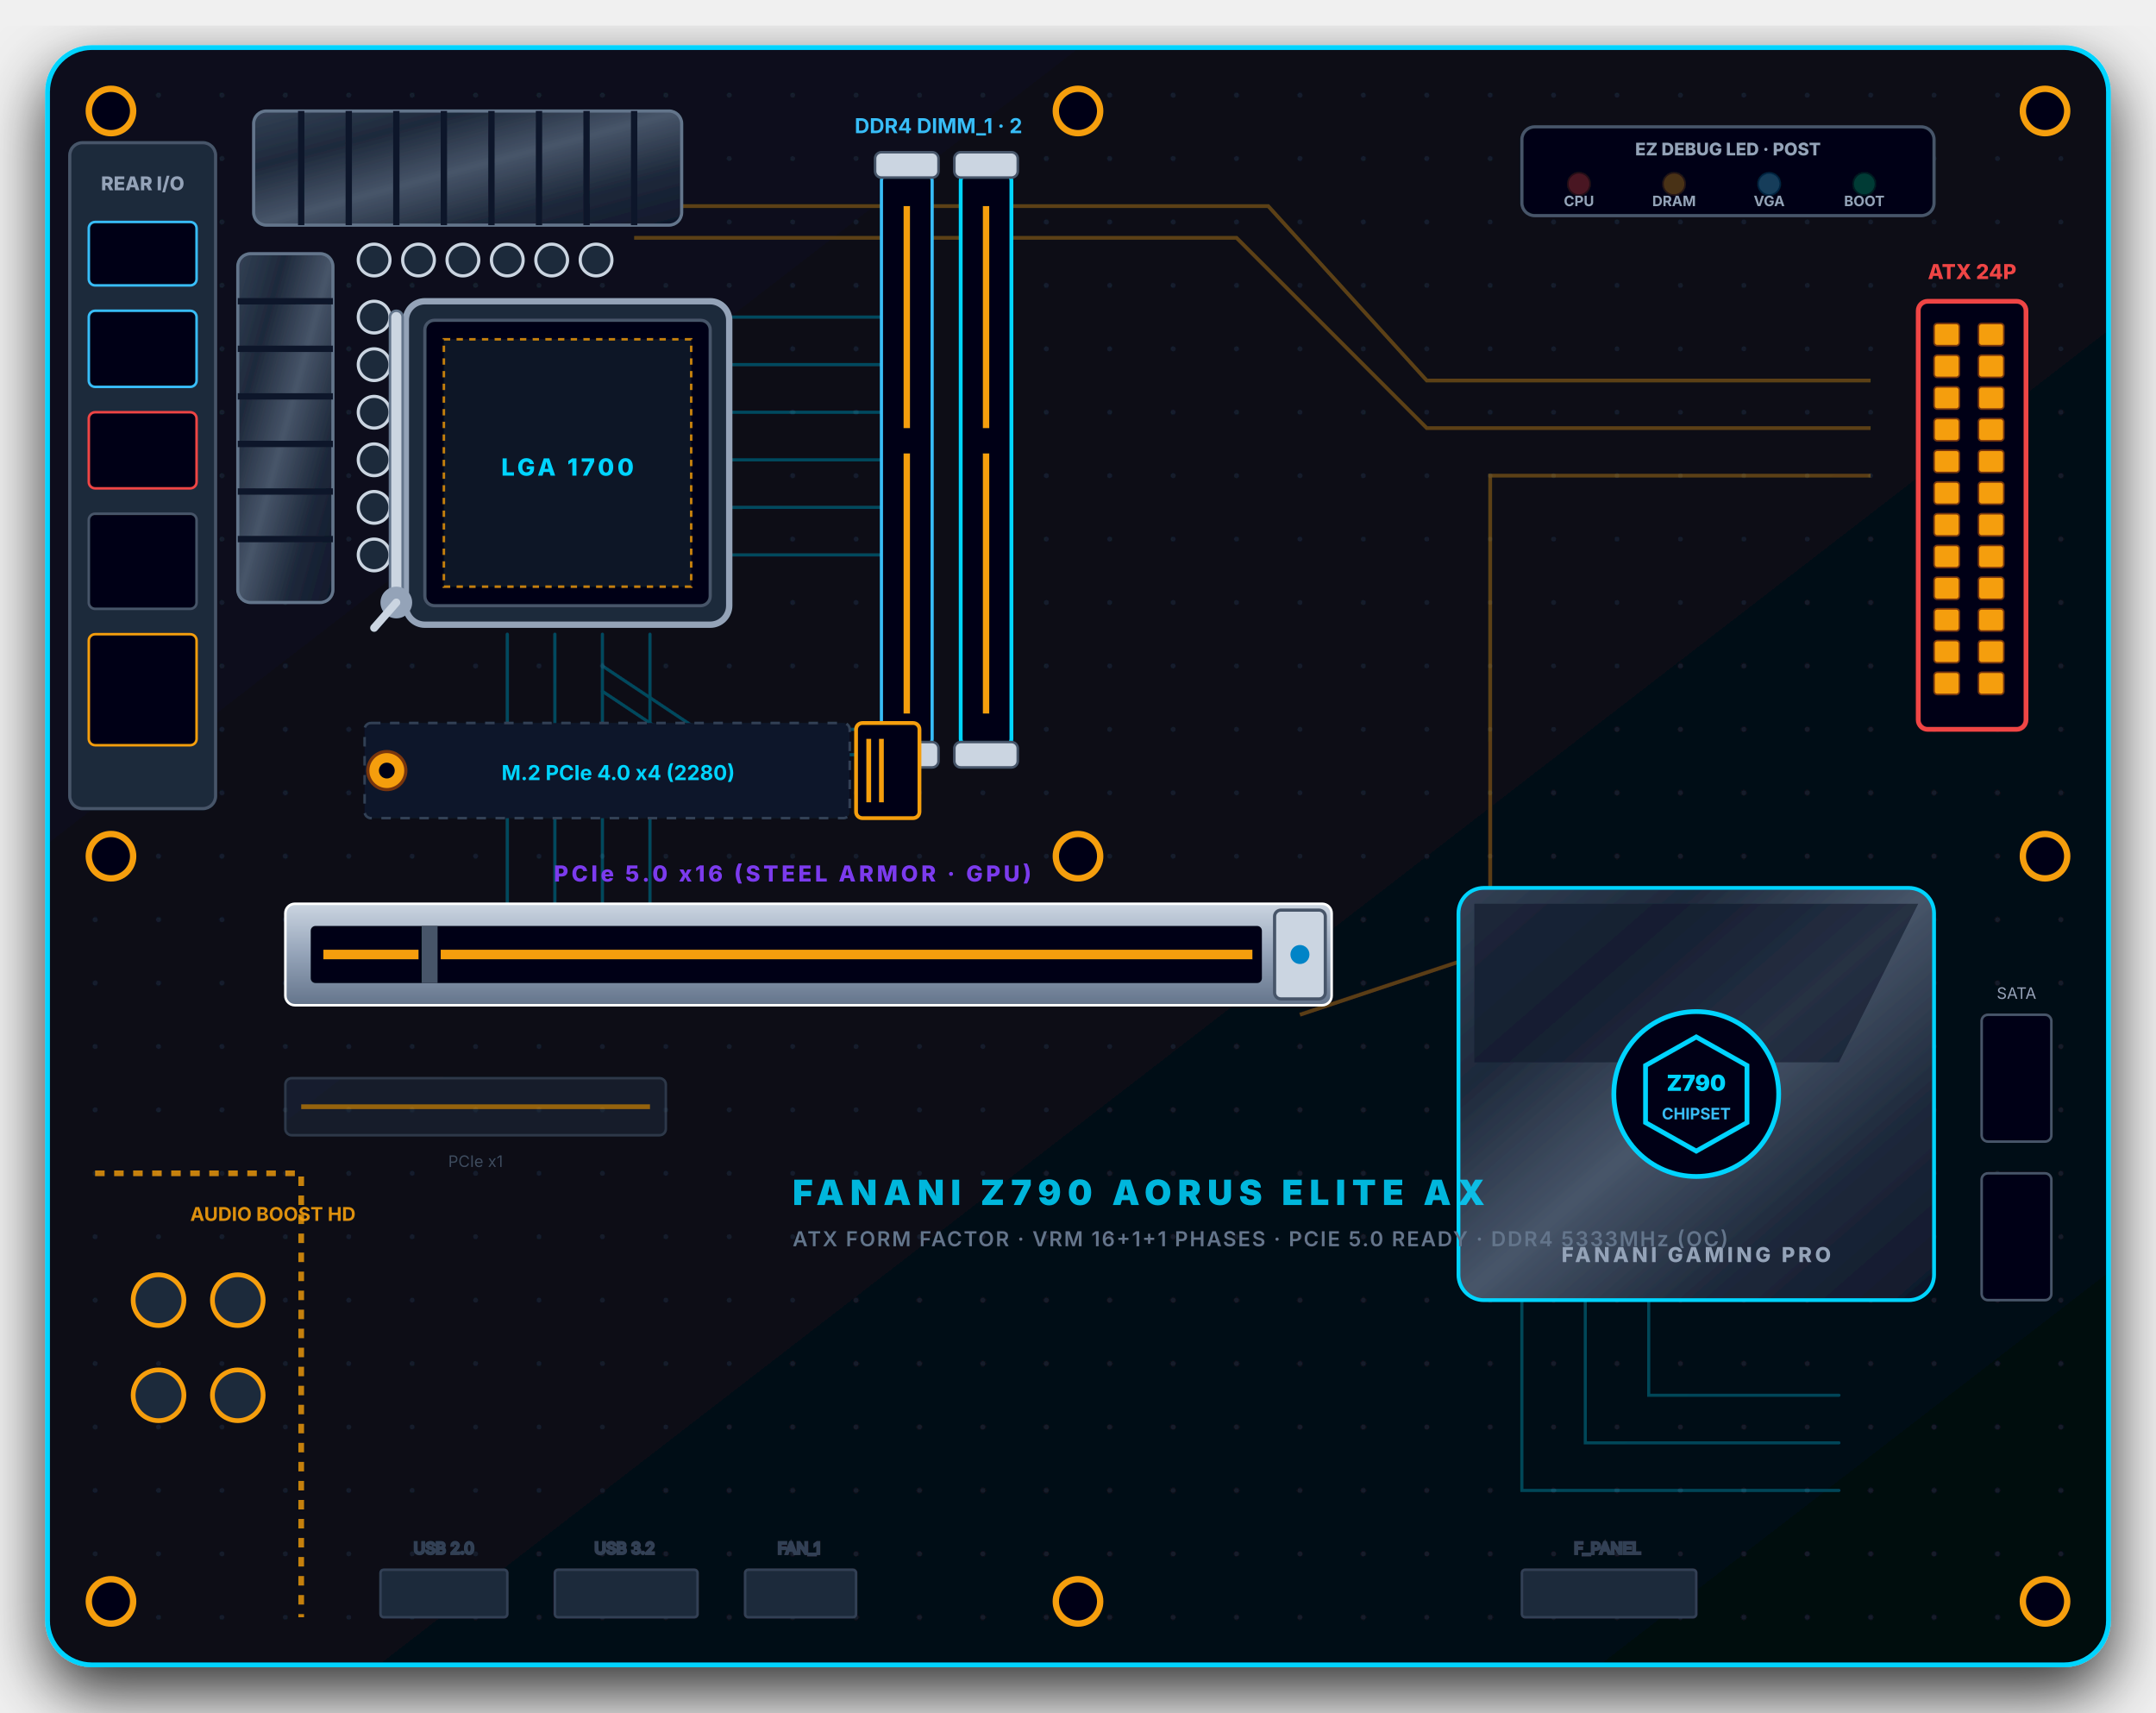
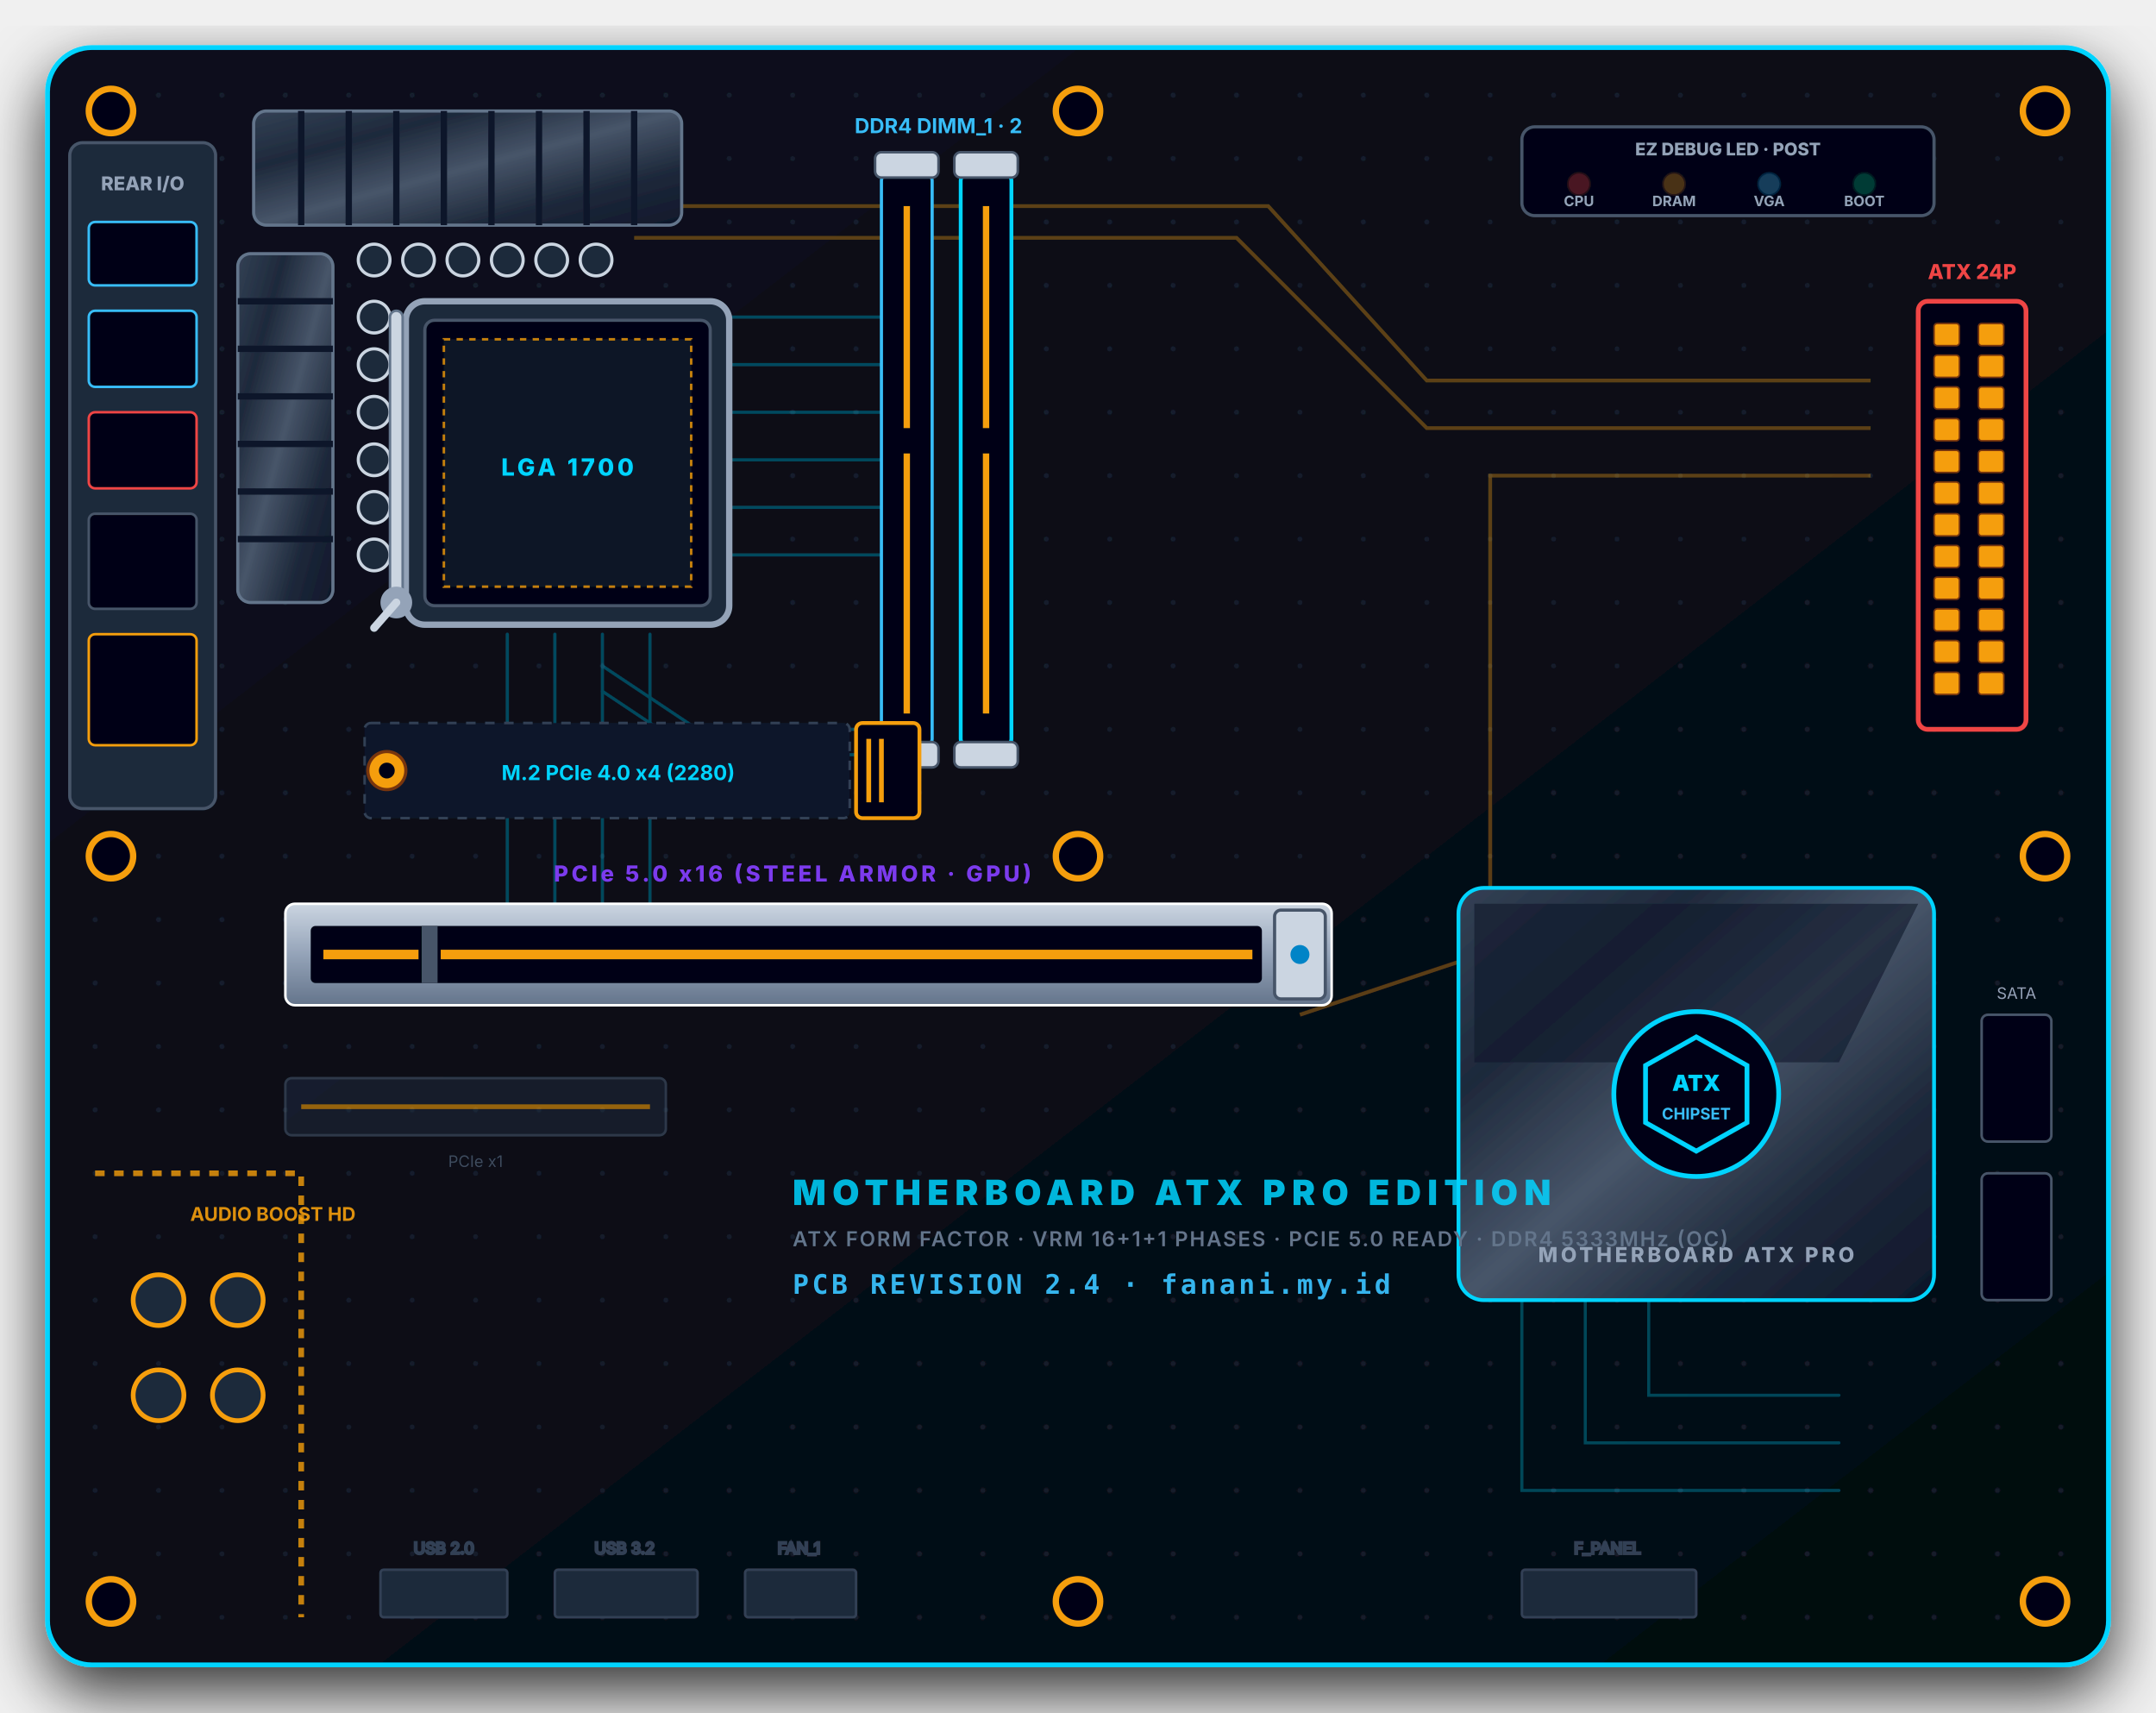
<svg xmlns="http://www.w3.org/2000/svg" viewBox="0 0 680 540" width="100%" height="100%">
  <defs>
    <linearGradient id="mb-pcb" x1="0%" y1="0%" x2="100%" y2="100%">
      <stop offset="0%" stop-color="#0a101d" />
      <stop offset="50%" stop-color="#070c16" />
      <stop offset="100%" stop-color="#040810" />
    </linearGradient>
    <linearGradient id="mb-heatsink" x1="0%" y1="0%" x2="100%" y2="100%">
      <stop offset="0%" stop-color="#334155" />
      <stop offset="25%" stop-color="#1e293b" />
      <stop offset="50%" stop-color="#475569" />
      <stop offset="75%" stop-color="#1e293b" />
      <stop offset="100%" stop-color="#0f172a" />
    </linearGradient>
    <linearGradient id="mb-metal" x1="0%" y1="0%" x2="0%" y2="100%">
      <stop offset="0%" stop-color="#cbd5e1" />
      <stop offset="50%" stop-color="#94a3b8" />
      <stop offset="100%" stop-color="#64748b" />
    </linearGradient>
    <linearGradient id="mb-gold" x1="0%" y1="0%" x2="100%" y2="100%">
      <stop offset="0%" stop-color="#fef08a" />
      <stop offset="50%" stop-color="#f59e0b" />
      <stop offset="100%" stop-color="#b45309" />
    </linearGradient>
    <filter id="mb-glow" x="-10%" y="-10%" width="120%" height="120%">
      <feDropShadow dx="0" dy="8" stdDeviation="10" flood-color="#000000" flood-opacity="0.8" />
    </filter>
    <pattern id="pcb-grid" width="20" height="20" patternUnits="userSpaceOnUse">
      <circle cx="10" cy="10" r="0.8" fill="#1e293b" opacity="0.6" />
    </pattern>
  </defs>
  <g filter="url(#mb-glow)">
    <rect x="15" y="15" width="650" height="510" rx="14" fill="url(#mb-pcb)" stroke="#00D4FF" stroke-width="1.5" />
    <rect x="15" y="15" width="650" height="510" rx="14" fill="url(#pcb-grid)" />
    <g fill="#020617" stroke="#f59e0b" stroke-width="2">
      <circle cx="35" cy="35" r="7" />
      <circle cx="340" cy="35" r="7" />
      <circle cx="645" cy="35" r="7" />
      <circle cx="35" cy="270" r="7" />
      <circle cx="340" cy="270" r="7" />
      <circle cx="645" cy="270" r="7" />
      <circle cx="35" cy="505" r="7" />
      <circle cx="340" cy="505" r="7" />
      <circle cx="645" cy="505" r="7" />
    </g>
    <g stroke="#00D4FF" stroke-width="1" fill="none" opacity="0.3" stroke-linecap="round">
      <path d="M 230,100 L 290,100" />
      <path d="M 230,115 L 290,115" />
      <path d="M 230,130 L 290,130" />
      <path d="M 230,145 L 290,145" />
      <path d="M 230,160 L 290,160" />
      <path d="M 230,175 L 290,175" />
      <path d="M 160,200 L 160,300" />
      <path d="M 175,200 L 175,300" />
      <path d="M 190,200 L 190,300" />
      <path d="M 205,200 L 205,300" />
      <path d="M 190,210 L 220,230 L 270,230" />
      <path d="M 190,218 L 220,238 L 270,238" />
      <path d="M 520,380 L 520,440 L 580,440" />
      <path d="M 500,380 L 500,455 L 580,455" />
      <path d="M 480,380 L 480,470 L 580,470" />
    </g>
    <g stroke="#f59e0b" stroke-width="1.2" fill="none" opacity="0.35">
      <path d="M 590,120 L 450,120 L 400,65 L 200,65" />
      <path d="M 590,135 L 450,135 L 390,75 L 200,75" />
      <path d="M 590,150 L 470,150 L 470,300 L 410,320" />
    </g>
    <path d="M 30,370 L 95,370 L 95,510" stroke="#f59e0b" stroke-width="1.8" stroke-dasharray="3,3" fill="none" opacity="0.8" />
    <text x="60" y="385" font-family="'Inter', sans-serif" font-size="6" font-weight="700" fill="#f59e0b" opacity="0.9">AUDIO BOOST HD</text>
    <circle cx="50" cy="410" r="8" fill="#1e293b" stroke="#f59e0b" stroke-width="1.5" />
    <circle cx="75" cy="410" r="8" fill="#1e293b" stroke="#f59e0b" stroke-width="1.5" />
    <circle cx="50" cy="440" r="8" fill="#1e293b" stroke="#f59e0b" stroke-width="1.5" />
    <circle cx="75" cy="440" r="8" fill="#1e293b" stroke="#f59e0b" stroke-width="1.5" />
    <rect x="22" y="45" width="46" height="210" rx="4" fill="#1e293b" stroke="#475569" stroke-width="1" />
    <text x="45" y="60" font-family="'Inter', sans-serif" font-size="6" font-weight="800" fill="#94a3b8" text-anchor="middle">REAR I/O</text>
    <rect x="28" y="70" width="34" height="20" rx="2" fill="#020617" stroke="#38bdf8" stroke-width="0.8" />
    <rect x="28" y="98" width="34" height="24" rx="2" fill="#020617" stroke="#38bdf8" stroke-width="0.8" />
    <rect x="28" y="130" width="34" height="24" rx="2" fill="#020617" stroke="#ef4444" stroke-width="0.8" />
    <rect x="28" y="162" width="34" height="30" rx="2" fill="#020617" stroke="#475569" stroke-width="0.8" />
    <rect x="28" y="200" width="34" height="35" rx="2" fill="#020617" stroke="#f59e0b" stroke-width="0.8" />
    <rect x="80" y="35" width="135" height="36" rx="4" fill="url(#mb-heatsink)" stroke="#64748b" stroke-width="1" />
    <line x1="95" y1="35" x2="95" y2="71" stroke="#0f172a" stroke-width="2" />
    <line x1="110" y1="35" x2="110" y2="71" stroke="#0f172a" stroke-width="2" />
    <line x1="125" y1="35" x2="125" y2="71" stroke="#0f172a" stroke-width="2" />
    <line x1="140" y1="35" x2="140" y2="71" stroke="#0f172a" stroke-width="2" />
    <line x1="155" y1="35" x2="155" y2="71" stroke="#0f172a" stroke-width="2" />
    <line x1="170" y1="35" x2="170" y2="71" stroke="#0f172a" stroke-width="2" />
    <line x1="185" y1="35" x2="185" y2="71" stroke="#0f172a" stroke-width="2" />
    <line x1="200" y1="35" x2="200" y2="71" stroke="#0f172a" stroke-width="2" />
    <rect x="75" y="80" width="30" height="110" rx="4" fill="url(#mb-heatsink)" stroke="#64748b" stroke-width="1" />
    <line x1="75" y1="95" x2="105" y2="95" stroke="#0f172a" stroke-width="2" />
    <line x1="75" y1="110" x2="105" y2="110" stroke="#0f172a" stroke-width="2" />
    <line x1="75" y1="125" x2="105" y2="125" stroke="#0f172a" stroke-width="2" />
    <line x1="75" y1="140" x2="105" y2="140" stroke="#0f172a" stroke-width="2" />
    <line x1="75" y1="155" x2="105" y2="155" stroke="#0f172a" stroke-width="2" />
    <line x1="75" y1="170" x2="105" y2="170" stroke="#0f172a" stroke-width="2" />
    <g fill="#1e293b" stroke="#cbd5e1" stroke-width="1">
      <circle cx="118" cy="82" r="5" />
      <circle cx="132" cy="82" r="5" />
      <circle cx="146" cy="82" r="5" />
      <circle cx="160" cy="82" r="5" />
      <circle cx="174" cy="82" r="5" />
      <circle cx="188" cy="82" r="5" />
      <circle cx="118" cy="100" r="5" />
      <circle cx="118" cy="115" r="5" />
      <circle cx="118" cy="130" r="5" />
      <circle cx="118" cy="145" r="5" />
      <circle cx="118" cy="160" r="5" />
      <circle cx="118" cy="175" r="5" />
    </g>
    <g id="mb-cpu-socket-area">
      <rect x="128" y="95" width="102" height="102" rx="6" fill="#1e293b" stroke="#94a3b8" stroke-width="2" />
      <rect x="134" y="101" width="90" height="90" rx="3" fill="#020617" stroke="#475569" stroke-width="1" />
      <rect x="140" y="107" width="78" height="78" fill="#0f172a" stroke="#f59e0b" stroke-dasharray="2,2" stroke-width="0.8" opacity="0.8" />
      <text x="179" y="150" font-family="'Inter', sans-serif" font-size="7.5" font-weight="800" fill="#00D4FF" text-anchor="middle" letter-spacing="1">
        LGA 1700
      </text>
      <rect x="123" y="98" width="4" height="96" rx="2" fill="#cbd5e1" stroke="#64748b" stroke-width="0.8" />
      <circle cx="125" cy="190" r="5" fill="#94a3b8" />
      <path d="M 125,190 L 118,198" stroke="#cbd5e1" stroke-width="2.5" stroke-linecap="round" />
    </g>
    <g id="mb-ram-slots-area">
      <rect x="278" y="55" width="16" height="180" rx="2" fill="#020617" stroke="#38bdf8" stroke-width="1" />
      <line x1="286" y1="65" x2="286" y2="135" stroke="#f59e0b" stroke-width="2" />
      <rect x="282" y="137" width="8" height="4" fill="#020617" />
      <line x1="286" y1="143" x2="286" y2="225" stroke="#f59e0b" stroke-width="2" />
      <rect x="276" y="48" width="20" height="8" rx="2" fill="#cbd5e1" stroke="#475569" stroke-width="0.8" />
      <rect x="276" y="234" width="20" height="8" rx="2" fill="#cbd5e1" stroke="#475569" stroke-width="0.8" />
      <rect x="303" y="55" width="16" height="180" rx="2" fill="#020617" stroke="#00D4FF" stroke-width="1.2" />
      <line x1="311" y1="65" x2="311" y2="135" stroke="#f59e0b" stroke-width="2" />
      <rect x="307" y="137" width="8" height="4" fill="#020617" />
      <line x1="311" y1="143" x2="311" y2="225" stroke="#f59e0b" stroke-width="2" />
      <rect x="301" y="48" width="20" height="8" rx="2" fill="#cbd5e1" stroke="#475569" stroke-width="0.8" />
      <rect x="301" y="234" width="20" height="8" rx="2" fill="#cbd5e1" stroke="#475569" stroke-width="0.8" />
      <text x="296" y="42" font-family="'Inter', sans-serif" font-size="6.5" font-weight="700" fill="#38bdf8" text-anchor="middle">
        DDR4 DIMM_1 · 2
      </text>
    </g>
    <g id="mb-psu-header-area">
      <rect x="605" y="95" width="34" height="135" rx="3" fill="#020617" stroke="#ef4444" stroke-width="1.5" />
      <text x="622" y="88" font-family="'Inter', sans-serif" font-size="6.5" font-weight="800" fill="#ef4444" text-anchor="middle">
        ATX 24P
      </text>
      <g fill="#f59e0b" stroke="#78350f" stroke-width="0.5">
        <rect x="610" y="102" width="8" height="7" rx="1" />
        <rect x="610" y="112" width="8" height="7" rx="1" />
        <rect x="610" y="122" width="8" height="7" rx="1" />
        <rect x="610" y="132" width="8" height="7" rx="1" />
        <rect x="610" y="142" width="8" height="7" rx="1" />
        <rect x="610" y="152" width="8" height="7" rx="1" />
        <rect x="610" y="162" width="8" height="7" rx="1" />
        <rect x="610" y="172" width="8" height="7" rx="1" />
        <rect x="610" y="182" width="8" height="7" rx="1" />
        <rect x="610" y="192" width="8" height="7" rx="1" />
        <rect x="610" y="202" width="8" height="7" rx="1" />
        <rect x="610" y="212" width="8" height="7" rx="1" />
        <rect x="624" y="102" width="8" height="7" rx="1" />
        <rect x="624" y="112" width="8" height="7" rx="1" />
        <rect x="624" y="122" width="8" height="7" rx="1" />
        <rect x="624" y="132" width="8" height="7" rx="1" />
        <rect x="624" y="142" width="8" height="7" rx="1" />
        <rect x="624" y="152" width="8" height="7" rx="1" />
        <rect x="624" y="162" width="8" height="7" rx="1" />
        <rect x="624" y="172" width="8" height="7" rx="1" />
        <rect x="624" y="182" width="8" height="7" rx="1" />
        <rect x="624" y="192" width="8" height="7" rx="1" />
        <rect x="624" y="202" width="8" height="7" rx="1" />
        <rect x="624" y="212" width="8" height="7" rx="1" />
      </g>
    </g>
    <g id="mb-m2-slot-area">
      <rect x="270" y="228" width="20" height="30" rx="2" fill="#020617" stroke="#f59e0b" stroke-width="1.2" />
      <line x1="274" y1="233" x2="274" y2="253" stroke="#f59e0b" stroke-width="1.5" />
      <line x1="278" y1="233" x2="278" y2="253" stroke="#f59e0b" stroke-width="1.5" />
      <rect x="115" y="228" width="153" height="30" rx="2" fill="#0f172a" stroke="#334155" stroke-width="0.8" stroke-dasharray="3,3" />
      <circle cx="122" cy="243" r="6" fill="#f59e0b" stroke="#78350f" stroke-width="1" />
      <circle cx="122" cy="243" r="2.5" fill="#020617" />
      <text x="195" y="246" font-family="'Inter', sans-serif" font-size="6.5" font-weight="700" fill="#00D4FF" text-anchor="middle">
        M.2 PCIe 4.0 x4 (2280)
      </text>
    </g>
    <g id="mb-pcie-slot-area">
      <rect x="90" y="285" width="330" height="32" rx="3" fill="url(#mb-metal)" stroke="#ffffff" stroke-width="0.8" />
      <rect x="98" y="292" width="300" height="18" rx="1.5" fill="#020617" />
      <line x1="102" y1="301" x2="132" y2="301" stroke="#f59e0b" stroke-width="3" />
      <rect x="133" y="292" width="5" height="18" fill="#475569" />
      <line x1="139" y1="301" x2="395" y2="301" stroke="#f59e0b" stroke-width="3" />
      <rect x="402" y="287" width="16" height="28" rx="2" fill="#cbd5e1" stroke="#475569" stroke-width="1" />
      <circle cx="410" cy="301" r="3" fill="#0284c7" />
      <text x="250" y="278" font-family="'Inter', sans-serif" font-size="7" font-weight="800" fill="#7C3AED" text-anchor="middle" letter-spacing="1">
        PCIe 5.0 x16 (STEEL ARMOR · GPU)
      </text>
    </g>
    <g opacity="0.6">
      <rect x="90" y="340" width="120" height="18" rx="2" fill="#1e293b" stroke="#475569" stroke-width="0.8" />
      <line x1="95" y1="349" x2="205" y2="349" stroke="#f59e0b" stroke-width="1.5" />
      <text x="150" y="368" font-family="'Inter', sans-serif" font-size="5" fill="#64748b" text-anchor="middle">PCIe x1</text>
    </g>
    <rect x="460" y="280" width="150" height="130" rx="8" fill="url(#mb-heatsink)" stroke="#00D4FF" stroke-width="1.2" />
    <polygon points="465,285 605,285 580,335 465,335" fill="#0f172a" opacity="0.6" />
    <g transform="translate(535, 345)">
      <circle cx="0" cy="0" r="26" fill="#020617" stroke="#00D4FF" stroke-width="1.5" />
      <polygon points="0,-18 16,-9 16,9 0,18 -16,9 -16,-9" fill="none" stroke="#00D4FF" stroke-width="1.5" />
-       <text x="0" y="-1" font-family="'Inter', sans-serif" font-size="7" font-weight="900" fill="#00D4FF" text-anchor="middle">Z790</text>
+       <text x="0" y="-1" font-family="'Inter', sans-serif" font-size="7" font-weight="900" fill="#00D4FF" text-anchor="middle">ATX</text>
      <text x="0" y="8" font-family="'Inter', sans-serif" font-size="5" font-weight="700" fill="#38bdf8" text-anchor="middle">CHIPSET</text>
    </g>
    <text x="535" y="398" font-family="'Inter', sans-serif" font-size="6.5" font-weight="800" fill="#94a3b8" text-anchor="middle" letter-spacing="1">
-       FANANI GAMING PRO
+       MOTHERBOARD ATX PRO
    </text>
    <rect x="625" y="320" width="22" height="40" rx="2" fill="#020617" stroke="#475569" stroke-width="0.8" />
    <rect x="625" y="370" width="22" height="40" rx="2" fill="#020617" stroke="#475569" stroke-width="0.8" />
    <text x="636" y="315" font-family="'Inter', sans-serif" font-size="5" fill="#94a3b8" text-anchor="middle">SATA</text>
    <g id="mb-debug-leds" transform="translate(480, 40)">
      <rect x="0" y="0" width="130" height="28" rx="4" fill="#020617" stroke="#475569" stroke-width="1" />
      <text x="65" y="9" font-family="'Inter', sans-serif" font-size="5.5" font-weight="800" fill="#94a3b8" text-anchor="middle">
        EZ DEBUG LED · POST
      </text>
      <g transform="translate(18, 18)">
        <circle id="led-cpu-bulb" cx="0" cy="0" r="3.5" fill="#ef4444" opacity="0.3" stroke="#7f1d1d" stroke-width="0.5" />
        <text x="0" y="7" font-family="'Inter', sans-serif" font-size="4.5" font-weight="700" fill="#94a3b8" text-anchor="middle">CPU</text>
      </g>
      <g transform="translate(48, 18)">
        <circle id="led-dram-bulb" cx="0" cy="0" r="3.5" fill="#f59e0b" opacity="0.3" stroke="#78350f" stroke-width="0.5" />
        <text x="0" y="7" font-family="'Inter', sans-serif" font-size="4.5" font-weight="700" fill="#94a3b8" text-anchor="middle">DRAM</text>
      </g>
      <g transform="translate(78, 18)">
        <circle id="led-vga-bulb" cx="0" cy="0" r="3.5" fill="#38bdf8" opacity="0.3" stroke="#0369a1" stroke-width="0.5" />
        <text x="0" y="7" font-family="'Inter', sans-serif" font-size="4.5" font-weight="700" fill="#94a3b8" text-anchor="middle">VGA</text>
      </g>
      <g transform="translate(108, 18)">
        <circle id="led-boot-bulb" cx="0" cy="0" r="3.5" fill="#10b981" opacity="0.3" stroke="#064e3b" stroke-width="0.5" />
        <text x="0" y="7" font-family="'Inter', sans-serif" font-size="4.5" font-weight="700" fill="#94a3b8" text-anchor="middle">BOOT</text>
      </g>
    </g>
    <g fill="#1e293b" stroke="#334155" stroke-width="0.8">
      <rect x="120" y="495" width="40" height="15" rx="1" />
      <text x="140" y="490" font-family="'Inter', sans-serif" font-size="5" fill="#64748b" text-anchor="middle">USB 2.0</text>
      <rect x="175" y="495" width="45" height="15" rx="1" />
      <text x="197" y="490" font-family="'Inter', sans-serif" font-size="5" fill="#64748b" text-anchor="middle">USB 3.2</text>
      <rect x="235" y="495" width="35" height="15" rx="1" />
      <text x="252" y="490" font-family="'Inter', sans-serif" font-size="5" fill="#64748b" text-anchor="middle">FAN_1</text>
      <rect x="480" y="495" width="55" height="15" rx="1" />
      <text x="507" y="490" font-family="'Inter', sans-serif" font-size="5" fill="#64748b" text-anchor="middle">F_PANEL</text>
    </g>
    <text x="250" y="380" font-family="'Inter', sans-serif" font-size="11" font-weight="900" fill="#00D4FF" letter-spacing="2" opacity="0.85">
-       FANANI Z790 AORUS ELITE AX
+       MOTHERBOARD ATX PRO EDITION
    </text>
    <text x="250" y="393" font-family="'Inter', sans-serif" font-size="6.5" font-weight="600" fill="#64748b" letter-spacing="0.5">
      ATX FORM FACTOR · VRM 16+1+1 PHASES · PCIE 5.0 READY · DDR4 5333MHz (OC)
    </text>
+     <text x="250" y="408" font-family="'Space Mono', monospace" font-size="8.5" font-weight="700" fill="#38bdf8" letter-spacing="1" opacity="0.95">
+       PCB REVISION 2.4 · fanani.my.id
+     </text>
  </g>
</svg>
